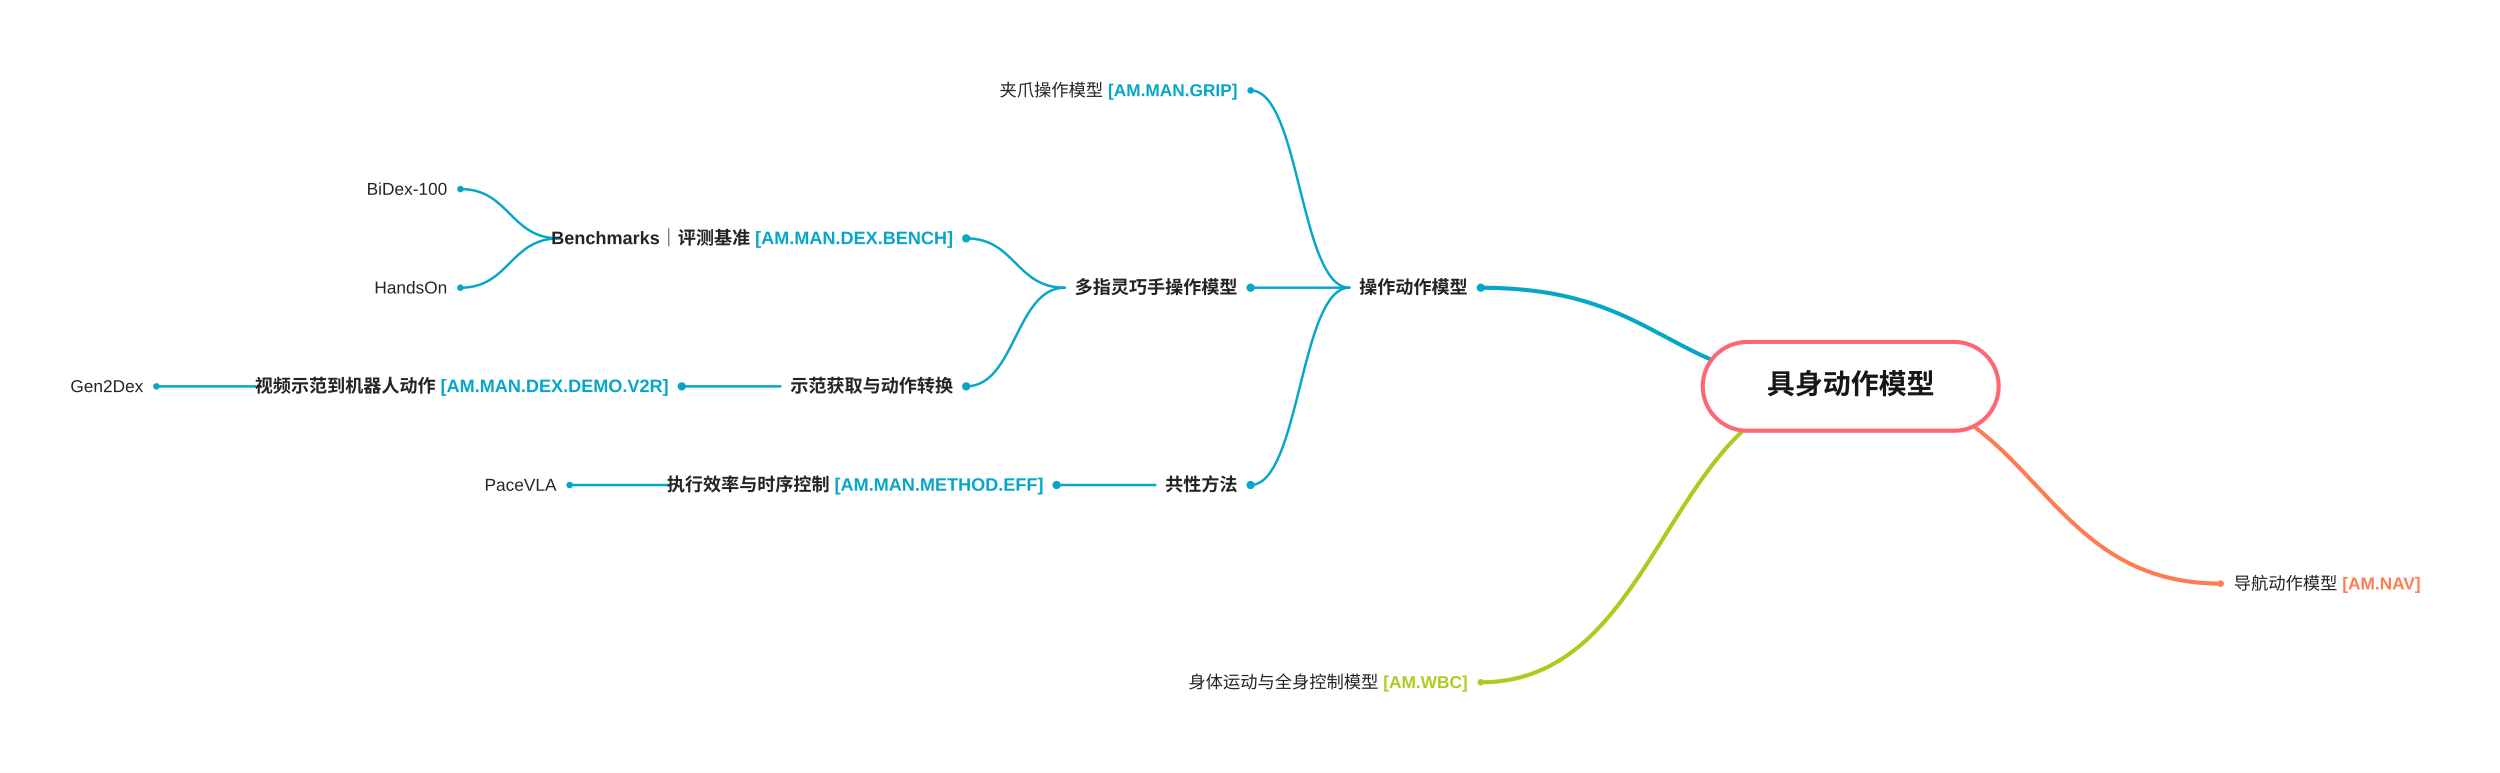
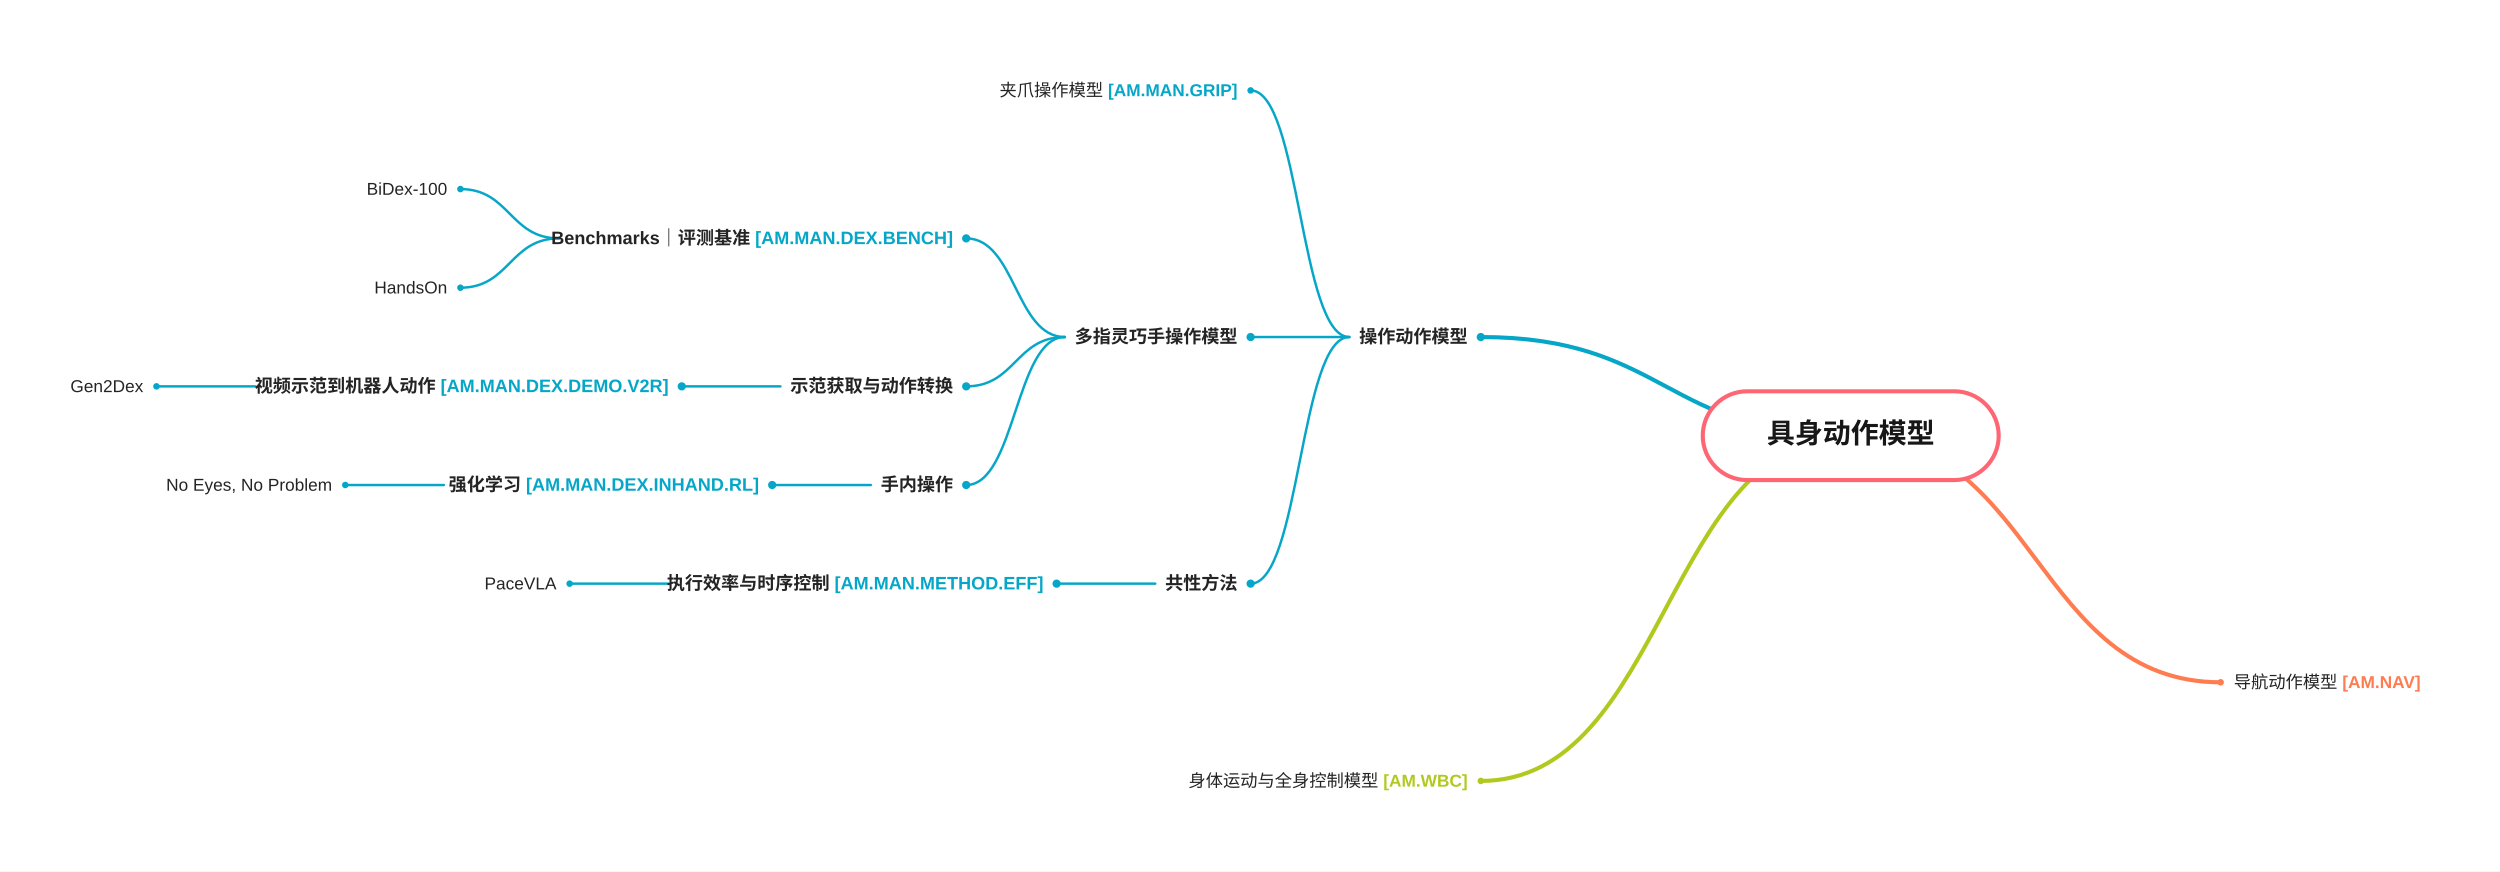
- <svg xmlns="http://www.w3.org/2000/svg" viewBox="-451.36 0 3041.2 940" role="img" aria-labelledby="title desc">
-   <rect x="-451.36" width="3041.2" height="940" fill="#ffffff" />
+ <svg xmlns="http://www.w3.org/2000/svg" viewBox="-451.36 0 3041.2 1060" role="img" aria-labelledby="title desc">
+   <rect x="-451.36" width="3041.2" height="1060" fill="#ffffff" />
  <g fill="none" stroke-linecap="round" stroke-linejoin="round">
-     <path d="M 1800 470.0 C 1575.0 470.0, 1575.0 350.0, 1350 350.0" stroke="#05a6c7" stroke-width="5" />
-     <path d="M 1190 350.0 C 1130.0 350.0, 1130.0 110, 1070 110" stroke="#05a6c7" stroke-width="3" />
-     <path d="M 1190 350.0 C 1130.0 350.0, 1130.0 350.0, 1070 350.0" stroke="#05a6c7" stroke-width="3" />
-     <path d="M 844 350.0 C 784.0 350.0, 784.0 290.0, 724 290.0" stroke="#05a6c7" stroke-width="3" />
+     <path d="M 1800 530.0 C 1575.0 530.0, 1575.0 410.0, 1350 410.0" stroke="#05a6c7" stroke-width="5" />
+     <path d="M 1190 410.0 C 1130.0 410.0, 1130.0 110, 1070 110" stroke="#05a6c7" stroke-width="3" />
+     <path d="M 1190 410.0 C 1130.0 410.0, 1130.0 410.0, 1070 410.0" stroke="#05a6c7" stroke-width="3" />
+     <path d="M 844 410.0 C 784.0 410.0, 784.0 290.0, 724 290.0" stroke="#05a6c7" stroke-width="3" />
    <path d="M 228.72 290.0 C 168.72 290.0, 168.72 230, 108.72 230" stroke="#05a6c7" stroke-width="3" />
    <path d="M 228.72 290.0 C 168.72 290.0, 168.72 350, 108.72 350" stroke="#05a6c7" stroke-width="3" />
-     <path d="M 844 350.0 C 784.0 350.0, 784.0 470.0, 724 470.0" stroke="#05a6c7" stroke-width="3" />
+     <path d="M 844 410.0 C 784.0 410.0, 784.0 470.0, 724 470.0" stroke="#05a6c7" stroke-width="3" />
    <path d="M 498 470.0 C 438.0 470.0, 438.0 470.0, 378 470.0" stroke="#05a6c7" stroke-width="3" />
    <path d="M -141.04 470.0 C -201.04 470.0, -201.04 470, -261.04 470" stroke="#05a6c7" stroke-width="3" />
-     <path d="M 1190 350.0 C 1130.0 350.0, 1130.0 590.0, 1070 590.0" stroke="#05a6c7" stroke-width="3" />
-     <path d="M 954 590.0 C 894.0 590.0, 894.0 590.0, 834 590.0" stroke="#05a6c7" stroke-width="3" />
-     <path d="M 361.6 590.0 C 301.6 590.0, 301.6 590, 241.6 590" stroke="#05a6c7" stroke-width="3" />
-     <path d="M 1800 470.0 C 2025.0 470.0, 2025.0 710, 2250 710" stroke="#ff7b50" stroke-width="5" />
-     <path d="M 1800 470.0 C 1575.0 470.0, 1575.0 830, 1350 830" stroke="#b1c91e" stroke-width="5" />
+     <path d="M 844 410.0 C 784.0 410.0, 784.0 590.0, 724 590.0" stroke="#05a6c7" stroke-width="3" />
+     <path d="M 608 590.0 C 548.0 590.0, 548.0 590.0, 488 590.0" stroke="#05a6c7" stroke-width="3" />
+     <path d="M 88.64 590.0 C 28.64 590.0, 28.64 590, -31.36 590" stroke="#05a6c7" stroke-width="3" />
+     <path d="M 1190 410.0 C 1130.0 410.0, 1130.0 710.0, 1070 710.0" stroke="#05a6c7" stroke-width="3" />
+     <path d="M 954 710.0 C 894.0 710.0, 894.0 710.0, 834 710.0" stroke="#05a6c7" stroke-width="3" />
+     <path d="M 361.6 710.0 C 301.6 710.0, 301.6 710, 241.6 710" stroke="#05a6c7" stroke-width="3" />
+     <path d="M 1800 530.0 C 2025.0 530.0, 2025.0 830, 2250 830" stroke="#ff7b50" stroke-width="5" />
+     <path d="M 1800 530.0 C 1575.0 530.0, 1575.0 950, 1350 950" stroke="#b1c91e" stroke-width="5" />
  </g>
-   <circle cx="1350" cy="350.0" r="5" fill="#05a6c7" />
-   <text x="1334" y="357.0" text-anchor="end" font-family="Arial, Noto Sans CJK SC, sans-serif" font-size="22" font-weight="650" fill="#242424">操作动作模型</text>
+   <circle cx="1350" cy="410.0" r="5" fill="#05a6c7" />
+   <text x="1334" y="417.0" text-anchor="end" font-family="Arial, Noto Sans CJK SC, sans-serif" font-size="22" font-weight="650" fill="#242424">操作动作模型</text>
  <circle cx="1070" cy="110" r="4" fill="#05a6c7" />
  <text x="1054" y="117" text-anchor="end" font-family="Arial, Noto Sans CJK SC, sans-serif" font-size="21" font-weight="500" fill="#242424">夹爪操作模型<tspan dx="6" fill="#05a6c7" font-weight="650">[AM.MAN.GRIP]</tspan>
  </text>
-   <circle cx="1070" cy="350.0" r="5" fill="#05a6c7" />
-   <text x="1054" y="357.0" text-anchor="end" font-family="Arial, Noto Sans CJK SC, sans-serif" font-size="22" font-weight="650" fill="#242424">多指灵巧手操作模型</text>
+   <circle cx="1070" cy="410.0" r="5" fill="#05a6c7" />
+   <text x="1054" y="417.0" text-anchor="end" font-family="Arial, Noto Sans CJK SC, sans-serif" font-size="22" font-weight="650" fill="#242424">多指灵巧手操作模型</text>
  <circle cx="724" cy="290.0" r="5" fill="#05a6c7" />
  <text x="708" y="297.0" text-anchor="end" font-family="Arial, Noto Sans CJK SC, sans-serif" font-size="22" font-weight="650" fill="#242424">Benchmarks｜评测基准<tspan dx="6" fill="#05a6c7" font-weight="650">[AM.MAN.DEX.BENCH]</tspan>
  </text>
  <circle cx="108.72" cy="230" r="4" fill="#05a6c7" />
  <text x="92.72" y="237" text-anchor="end" font-family="Arial, Noto Sans CJK SC, sans-serif" font-size="21" font-weight="500" fill="#242424">BiDex-100</text>
  <circle cx="108.72" cy="350" r="4" fill="#05a6c7" />
  <text x="92.72" y="357" text-anchor="end" font-family="Arial, Noto Sans CJK SC, sans-serif" font-size="21" font-weight="500" fill="#242424">HandsOn</text>
  <circle cx="724" cy="470.0" r="5" fill="#05a6c7" />
  <text x="708" y="477.0" text-anchor="end" font-family="Arial, Noto Sans CJK SC, sans-serif" font-size="22" font-weight="650" fill="#242424">示范获取与动作转换</text>
  <circle cx="378" cy="470.0" r="5" fill="#05a6c7" />
  <text x="362" y="477.0" text-anchor="end" font-family="Arial, Noto Sans CJK SC, sans-serif" font-size="22" font-weight="650" fill="#242424">视频示范到机器人动作<tspan dx="6" fill="#05a6c7" font-weight="650">[AM.MAN.DEX.DEMO.V2R]</tspan>
  </text>
  <circle cx="-261.04" cy="470" r="4" fill="#05a6c7" />
  <text x="-277.04" y="477" text-anchor="end" font-family="Arial, Noto Sans CJK SC, sans-serif" font-size="21" font-weight="500" fill="#242424">Gen2Dex</text>
-   <circle cx="1070" cy="590.0" r="5" fill="#05a6c7" />
-   <text x="1054" y="597.0" text-anchor="end" font-family="Arial, Noto Sans CJK SC, sans-serif" font-size="22" font-weight="650" fill="#242424">共性方法</text>
-   <circle cx="834" cy="590.0" r="5" fill="#05a6c7" />
-   <text x="818" y="597.0" text-anchor="end" font-family="Arial, Noto Sans CJK SC, sans-serif" font-size="22" font-weight="650" fill="#242424">执行效率与时序控制<tspan dx="6" fill="#05a6c7" font-weight="650">[AM.MAN.METHOD.EFF]</tspan>
+   <circle cx="724" cy="590.0" r="5" fill="#05a6c7" />
+   <text x="708" y="597.0" text-anchor="end" font-family="Arial, Noto Sans CJK SC, sans-serif" font-size="22" font-weight="650" fill="#242424">手内操作</text>
+   <circle cx="488" cy="590.0" r="5" fill="#05a6c7" />
+   <text x="472" y="597.0" text-anchor="end" font-family="Arial, Noto Sans CJK SC, sans-serif" font-size="22" font-weight="650" fill="#242424">强化学习<tspan dx="6" fill="#05a6c7" font-weight="650">[AM.MAN.DEX.INHAND.RL]</tspan>
  </text>
-   <circle cx="241.6" cy="590" r="4" fill="#05a6c7" />
-   <text x="225.6" y="597" text-anchor="end" font-family="Arial, Noto Sans CJK SC, sans-serif" font-size="21" font-weight="500" fill="#242424">PaceVLA</text>
-   <circle cx="2250" cy="710" r="4" fill="#ff7b50" />
-   <text x="2266" y="717" text-anchor="start" font-family="Arial, Noto Sans CJK SC, sans-serif" font-size="21" font-weight="500" fill="#242424">导航动作模型<tspan dx="6" fill="#ff7b50" font-weight="650">[AM.NAV]</tspan>
+   <circle cx="-31.36" cy="590" r="4" fill="#05a6c7" />
+   <text x="-47.36" y="597" text-anchor="end" font-family="Arial, Noto Sans CJK SC, sans-serif" font-size="21" font-weight="500" fill="#242424">No Eyes, No Problem</text>
+   <circle cx="1070" cy="710.0" r="5" fill="#05a6c7" />
+   <text x="1054" y="717.0" text-anchor="end" font-family="Arial, Noto Sans CJK SC, sans-serif" font-size="22" font-weight="650" fill="#242424">共性方法</text>
+   <circle cx="834" cy="710.0" r="5" fill="#05a6c7" />
+   <text x="818" y="717.0" text-anchor="end" font-family="Arial, Noto Sans CJK SC, sans-serif" font-size="22" font-weight="650" fill="#242424">执行效率与时序控制<tspan dx="6" fill="#05a6c7" font-weight="650">[AM.MAN.METHOD.EFF]</tspan>
  </text>
-   <circle cx="1350" cy="830" r="4" fill="#b1c91e" />
-   <text x="1334" y="837" text-anchor="end" font-family="Arial, Noto Sans CJK SC, sans-serif" font-size="21" font-weight="500" fill="#242424">身体运动与全身控制模型<tspan dx="6" fill="#b1c91e" font-weight="650">[AM.WBC]</tspan>
+   <circle cx="241.6" cy="710" r="4" fill="#05a6c7" />
+   <text x="225.6" y="717" text-anchor="end" font-family="Arial, Noto Sans CJK SC, sans-serif" font-size="21" font-weight="500" fill="#242424">PaceVLA</text>
+   <circle cx="2250" cy="830" r="4" fill="#ff7b50" />
+   <text x="2266" y="837" text-anchor="start" font-family="Arial, Noto Sans CJK SC, sans-serif" font-size="21" font-weight="500" fill="#242424">导航动作模型<tspan dx="6" fill="#ff7b50" font-weight="650">[AM.NAV]</tspan>
  </text>
-   <rect x="1620.0" y="416.0" width="360" height="108" rx="54" fill="#ffffff" stroke="#ff6674" stroke-width="5" />
-   <text x="1800" y="479.0" text-anchor="middle" font-family="Arial, Noto Sans CJK SC, sans-serif" font-size="34" font-weight="700" fill="#171717">具身动作模型</text>
+   <circle cx="1350" cy="950" r="4" fill="#b1c91e" />
+   <text x="1334" y="957" text-anchor="end" font-family="Arial, Noto Sans CJK SC, sans-serif" font-size="21" font-weight="500" fill="#242424">身体运动与全身控制模型<tspan dx="6" fill="#b1c91e" font-weight="650">[AM.WBC]</tspan>
+   </text>
+   <rect x="1620.0" y="476.0" width="360" height="108" rx="54" fill="#ffffff" stroke="#ff6674" stroke-width="5" />
+   <text x="1800" y="539.0" text-anchor="middle" font-family="Arial, Noto Sans CJK SC, sans-serif" font-size="34" font-weight="700" fill="#171717">具身动作模型</text>
</svg>
